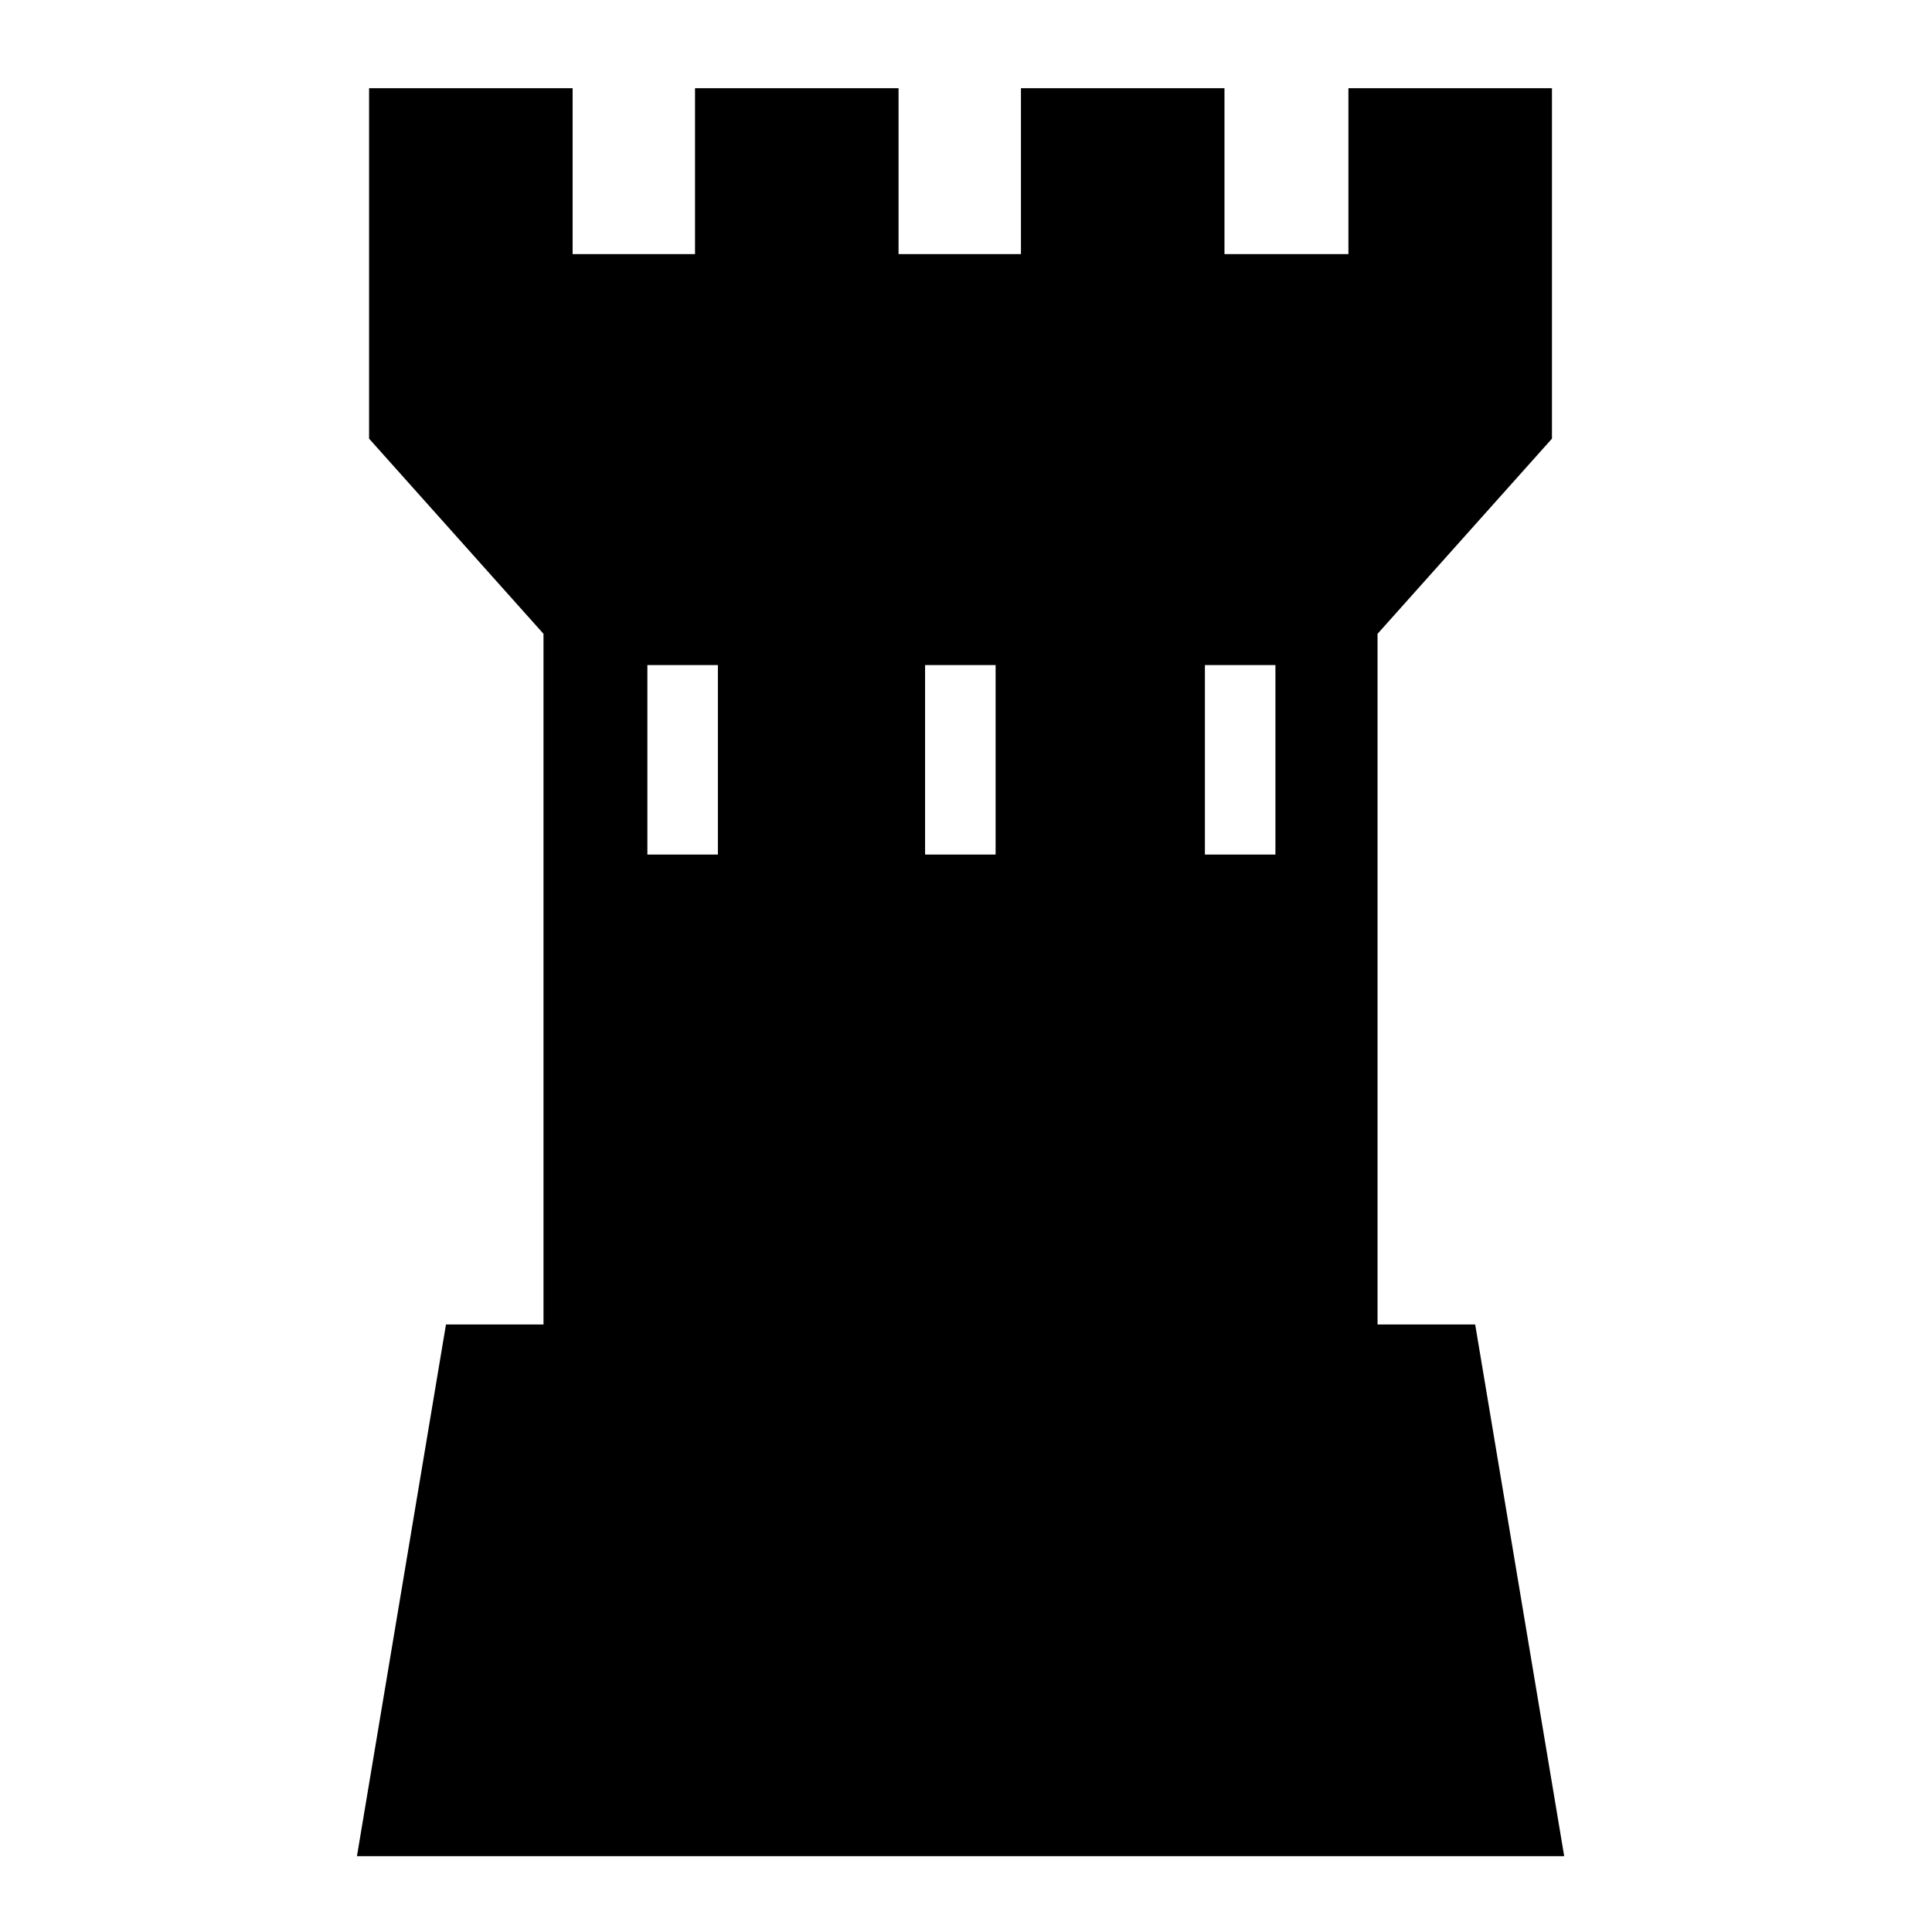
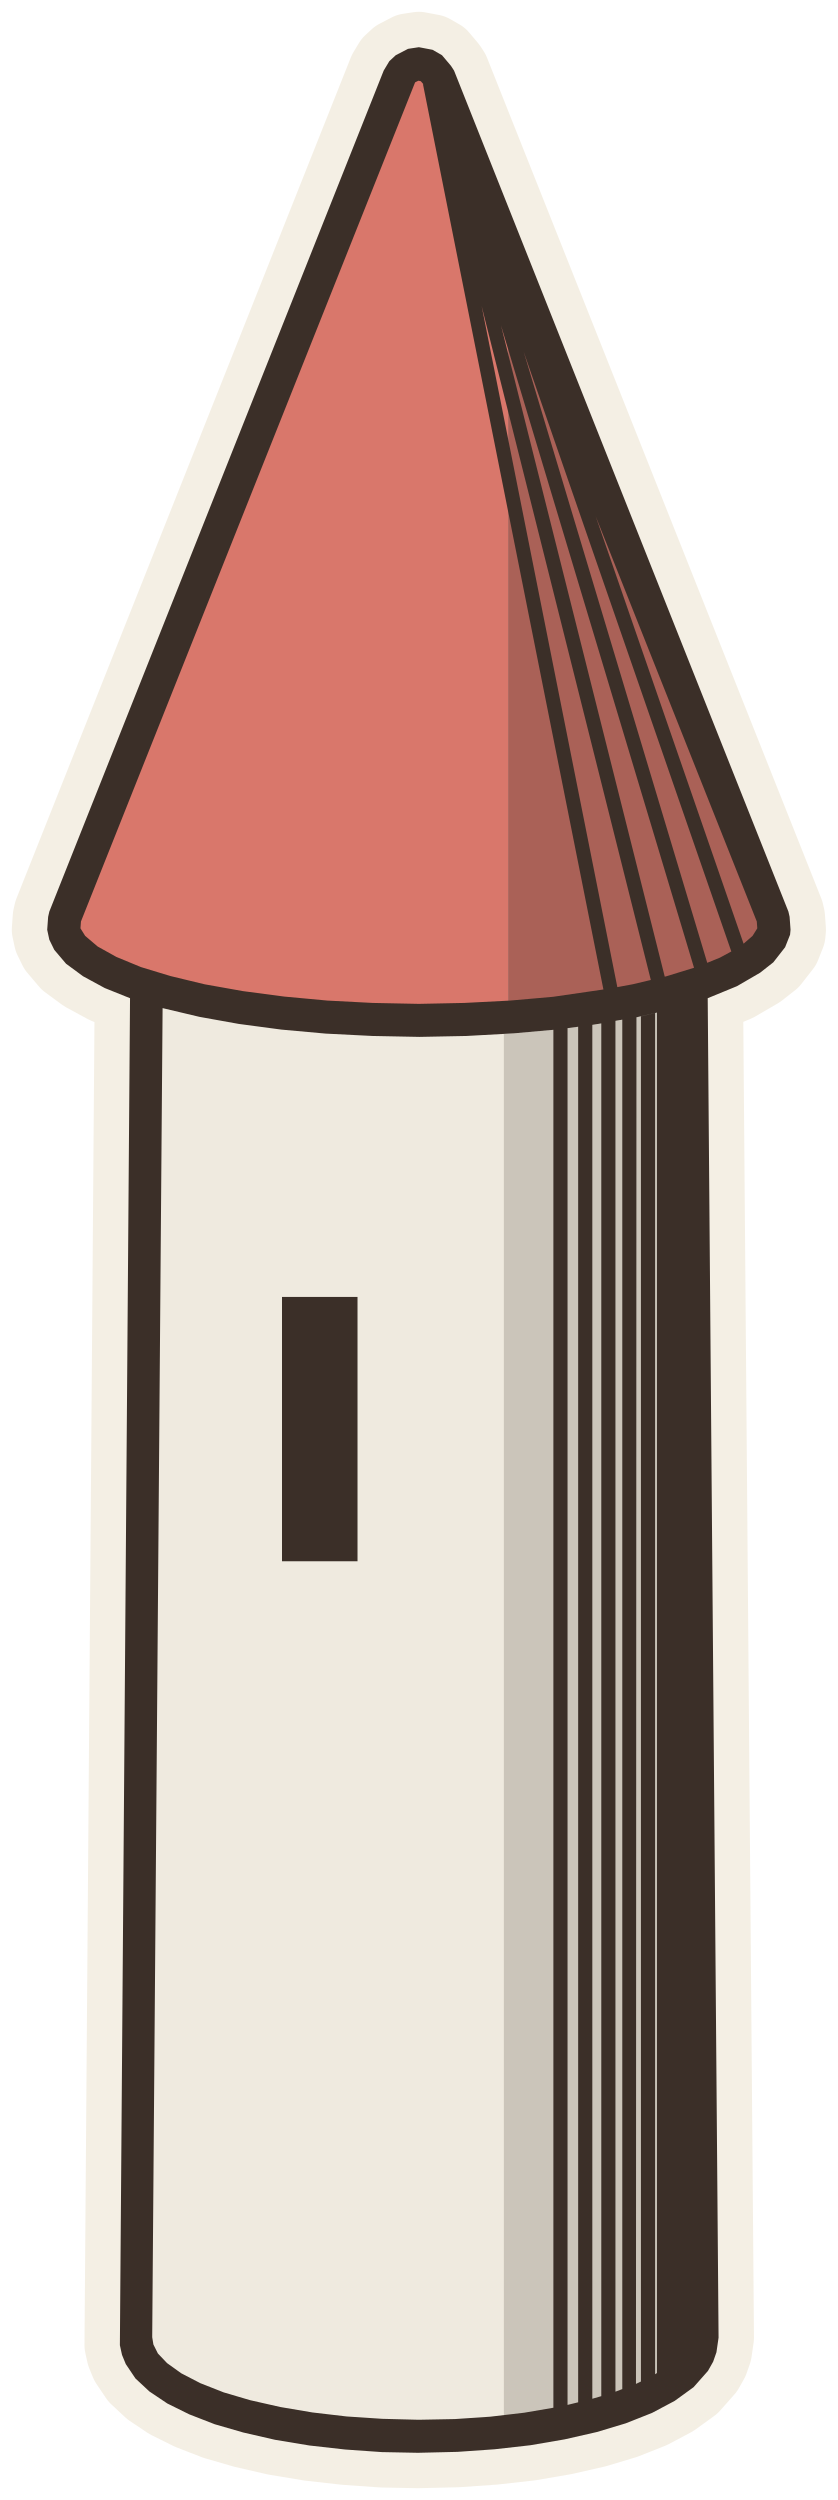
- <svg xmlns="http://www.w3.org/2000/svg" viewBox="0 0 512 512">
-   <path fill="#000" d="M97.812 23.375v92.875l46.22 51.72V351h-25.845L94.594 491.906H414.53L390.938 351h-25.875V167.97l46.22-51.72V23.375h-53.938v43.97H324.5v-43.97h-53.938v43.97h-32.437v-43.97h-53.938v43.97H151.75v-43.97H97.812zm73.75 152.875h18.688v50.22h-18.688v-50.22zm73.594 0h18.688v50.22h-18.688v-50.22zm74.156 0H338v50.22h-18.688v-50.22z" />
+ <svg xmlns="http://www.w3.org/2000/svg" viewBox="-17.75 -99.16 35.5 105.94" data-palette="wall:#EFEADF;roof:#D9776B;wood:#C9A97C;earth:#94744F;water:#8FB0B8;flag:#4A3B32;ink:#3B2F28;halo:#F4EFE4">
+   <path data-role="sil" fill="#F4EFE4" stroke="#F4EFE4" stroke-width="3" stroke-linejoin="round" d="M-0.04 4.78L1.64 4.74L3.21 4.63L4.72 4.46L6.18 4.21L7.54 3.9L8.77 3.53L9.88 3.09L10.84 2.58L11.64 2L12.25 1.31L12.47 0.92L12.61 0.52L12.7 -0.1L12.24 -56.86L13.48 -57.37L14.46 -57.94L15.02 -58.38L15.52 -59.02L15.73 -59.55L15.75 -59.76L15.71 -60.31L15.66 -60.53L1.49 -96.17L1.36 -96.37L0.98 -96.82L0.58 -97.05L0 -97.16L-0.46 -97.09L-0.98 -96.82L-1.25 -96.57L-1.49 -96.17L-15.66 -60.53L-15.71 -60.31L-15.75 -59.76L-15.66 -59.34L-15.45 -58.91L-14.95 -58.32L-14.23 -57.79L-13.31 -57.29L-12.24 -56.86L-12.67 0.22L-12.58 0.63L-12.42 1.02L-12.01 1.63L-11.42 2.18L-10.66 2.69L-9.73 3.15L-8.65 3.57L-7.44 3.92L-6.09 4.23L-4.64 4.47L-3.13 4.64L-1.57 4.75Z" />
+   <path data-role="wall" fill="#EFEADF" d="M-0.02 4.08L1.59 4.04L3.6 3.88L3.6 -55.34L1.97 -55.26L-0.03 -55.22L-2.02 -55.26L-4.01 -55.37L-5.89 -55.54L-7.7 -55.78L-9.39 -56.09L-10.93 -56.46L-11.55 -56.65L-11.98 0.09L-11.93 0.38L-11.82 0.67L-11.51 1.14L-11.02 1.61L-10.34 2.07L-9.48 2.5L-8.45 2.9L-7.29 3.24L-5.98 3.54L-4.56 3.77L-3.09 3.94L-1.55 4.04Z" />
+   <path data-role="wall-shade" fill="#cbc5ba" d="M3.6 3.88L4.61 3.77L6.03 3.53L7.34 3.23L8.52 2.87L9.56 2.46L10.44 2.01L11.14 1.5L11.51 1.14L11.82 0.67L11.93 0.38L12 -0.09L11.55 -56.65L10.83 -56.43L9.3 -56.07L7.63 -55.77L5.83 -55.53L3.6 -55.34Z" />
+   <path data-role="roof" fill="#D9776B" d="M-0.02 -55.92L1.99 -55.96L3.78 -56.05L3.78 -88.51L0.84 -95.91L0.45 -96.36L-0.13 -96.47L-0.66 -96.2L-0.84 -95.91L-15.01 -60.27L-15.05 -59.72L-14.88 -59.32L-14.51 -58.87L-13.9 -58.4L-13.04 -57.94L-11.96 -57.51L-10.67 -57.11L-9.18 -56.76L-7.53 -56.46L-5.76 -56.23L-3.91 -56.06L-1.95 -55.95Z" />
+   <path data-role="roof-shade" fill="#aa6157" d="M3.78 -56.05L5.8 -56.23L7.57 -56.47L9.23 -56.77L10.73 -57.13L12.03 -57.53L13.14 -57.98L14.02 -58.48L14.51 -58.87L14.88 -59.32L15.05 -59.72L15.01 -60.27L3.78 -88.51Z" />
+   <path data-role="ink" fill="#3B2F28" d="M-0.04 4.78L1.64 4.74L3.21 4.63L4.72 4.46L6.18 4.21L7.54 3.9L8.77 3.53L9.88 3.09L10.84 2.58L11.64 2L12.25 1.31L12.47 0.92L12.61 0.52L12.7 -0.1L12.24 -56.86L13.48 -57.37L14.46 -57.94L15.02 -58.38L15.52 -59.02L15.73 -59.55L15.75 -59.76L15.71 -60.31L15.66 -60.53L1.49 -96.17L1.36 -96.37L0.98 -96.82L0.58 -97.05L0 -97.16L-0.46 -97.09L-0.98 -96.82L-1.25 -96.57L-1.49 -96.17L-15.66 -60.53L-15.71 -60.31L-15.75 -59.76L-15.66 -59.34L-15.45 -58.91L-14.95 -58.32L-14.23 -57.79L-13.31 -57.29L-12.24 -56.86L-12.67 0.22L-12.58 0.63L-12.42 1.02L-12.01 1.63L-11.42 2.18L-10.66 2.69L-9.73 3.15L-8.65 3.57L-7.44 3.92L-6.09 4.23L-4.64 4.47L-3.13 4.64L-1.57 4.75ZM0 -56.62L-1.96 -56.66L-3.88 -56.76L-5.71 -56.93L-7.45 -57.16L-9.08 -57.45L-10.53 -57.8L-11.78 -58.18L-12.82 -58.61L-13.61 -59.05L-14.14 -59.5L-14.34 -59.82L-14.32 -60.11L-0.16 -95.67L-0.02 -95.74L0.08 -95.72L0.23 -95.55L14.32 -60.11L14.34 -59.82L14.14 -59.5L13.76 -59.17L7.49 -77.29L0.23 -95.55L0.17 -95.61L7.82 -57.23L5.69 -56.92L3.87 -56.76L1.93 -56.66ZM2.66 -86.19L9.83 -57.63L10.42 -57.77L3.48 -85.37L11.66 -58.15L10.49 -57.79L9.06 -57.45L8.41 -57.33ZM12.22 -58.36L4.44 -84.26L13.24 -58.84L12.76 -58.58ZM6.75 2.64L6.3 2.75L6.3 -55.59L6.75 -55.65ZM9.2 1.86L9.22 -56.05L10.09 -56.25L10.09 1.4L10.01 1.45L10.01 -56.23L9.41 -56.09L9.41 1.76ZM8.33 2.19L8.33 -55.9L8.62 -55.95L8.62 2.08ZM7.35 -55.73L7.73 -55.79L7.73 2.38L7.35 2.49ZM-2.6 -44.2L-5.8 -44.2L-5.8 -33L-2.6 -33ZM5.7 2.87L4.47 3.08L3.02 3.25L1.53 3.35L-0.01 3.38L-1.55 3.34L-3.06 3.24L-4.51 3.07L-5.87 2.84L-7.15 2.55L-8.27 2.22L-9.26 1.83L-10.07 1.41L-10.67 0.98L-11.06 0.57L-11.25 0.19L-11.3 -0.12L-10.86 -56.44L-9.3 -56.07L-7.63 -55.77L-5.83 -55.53L-3.95 -55.36L-1.97 -55.26L0.03 -55.22L2.02 -55.26L4.01 -55.37L5.7 -55.52Z" />
</svg>
